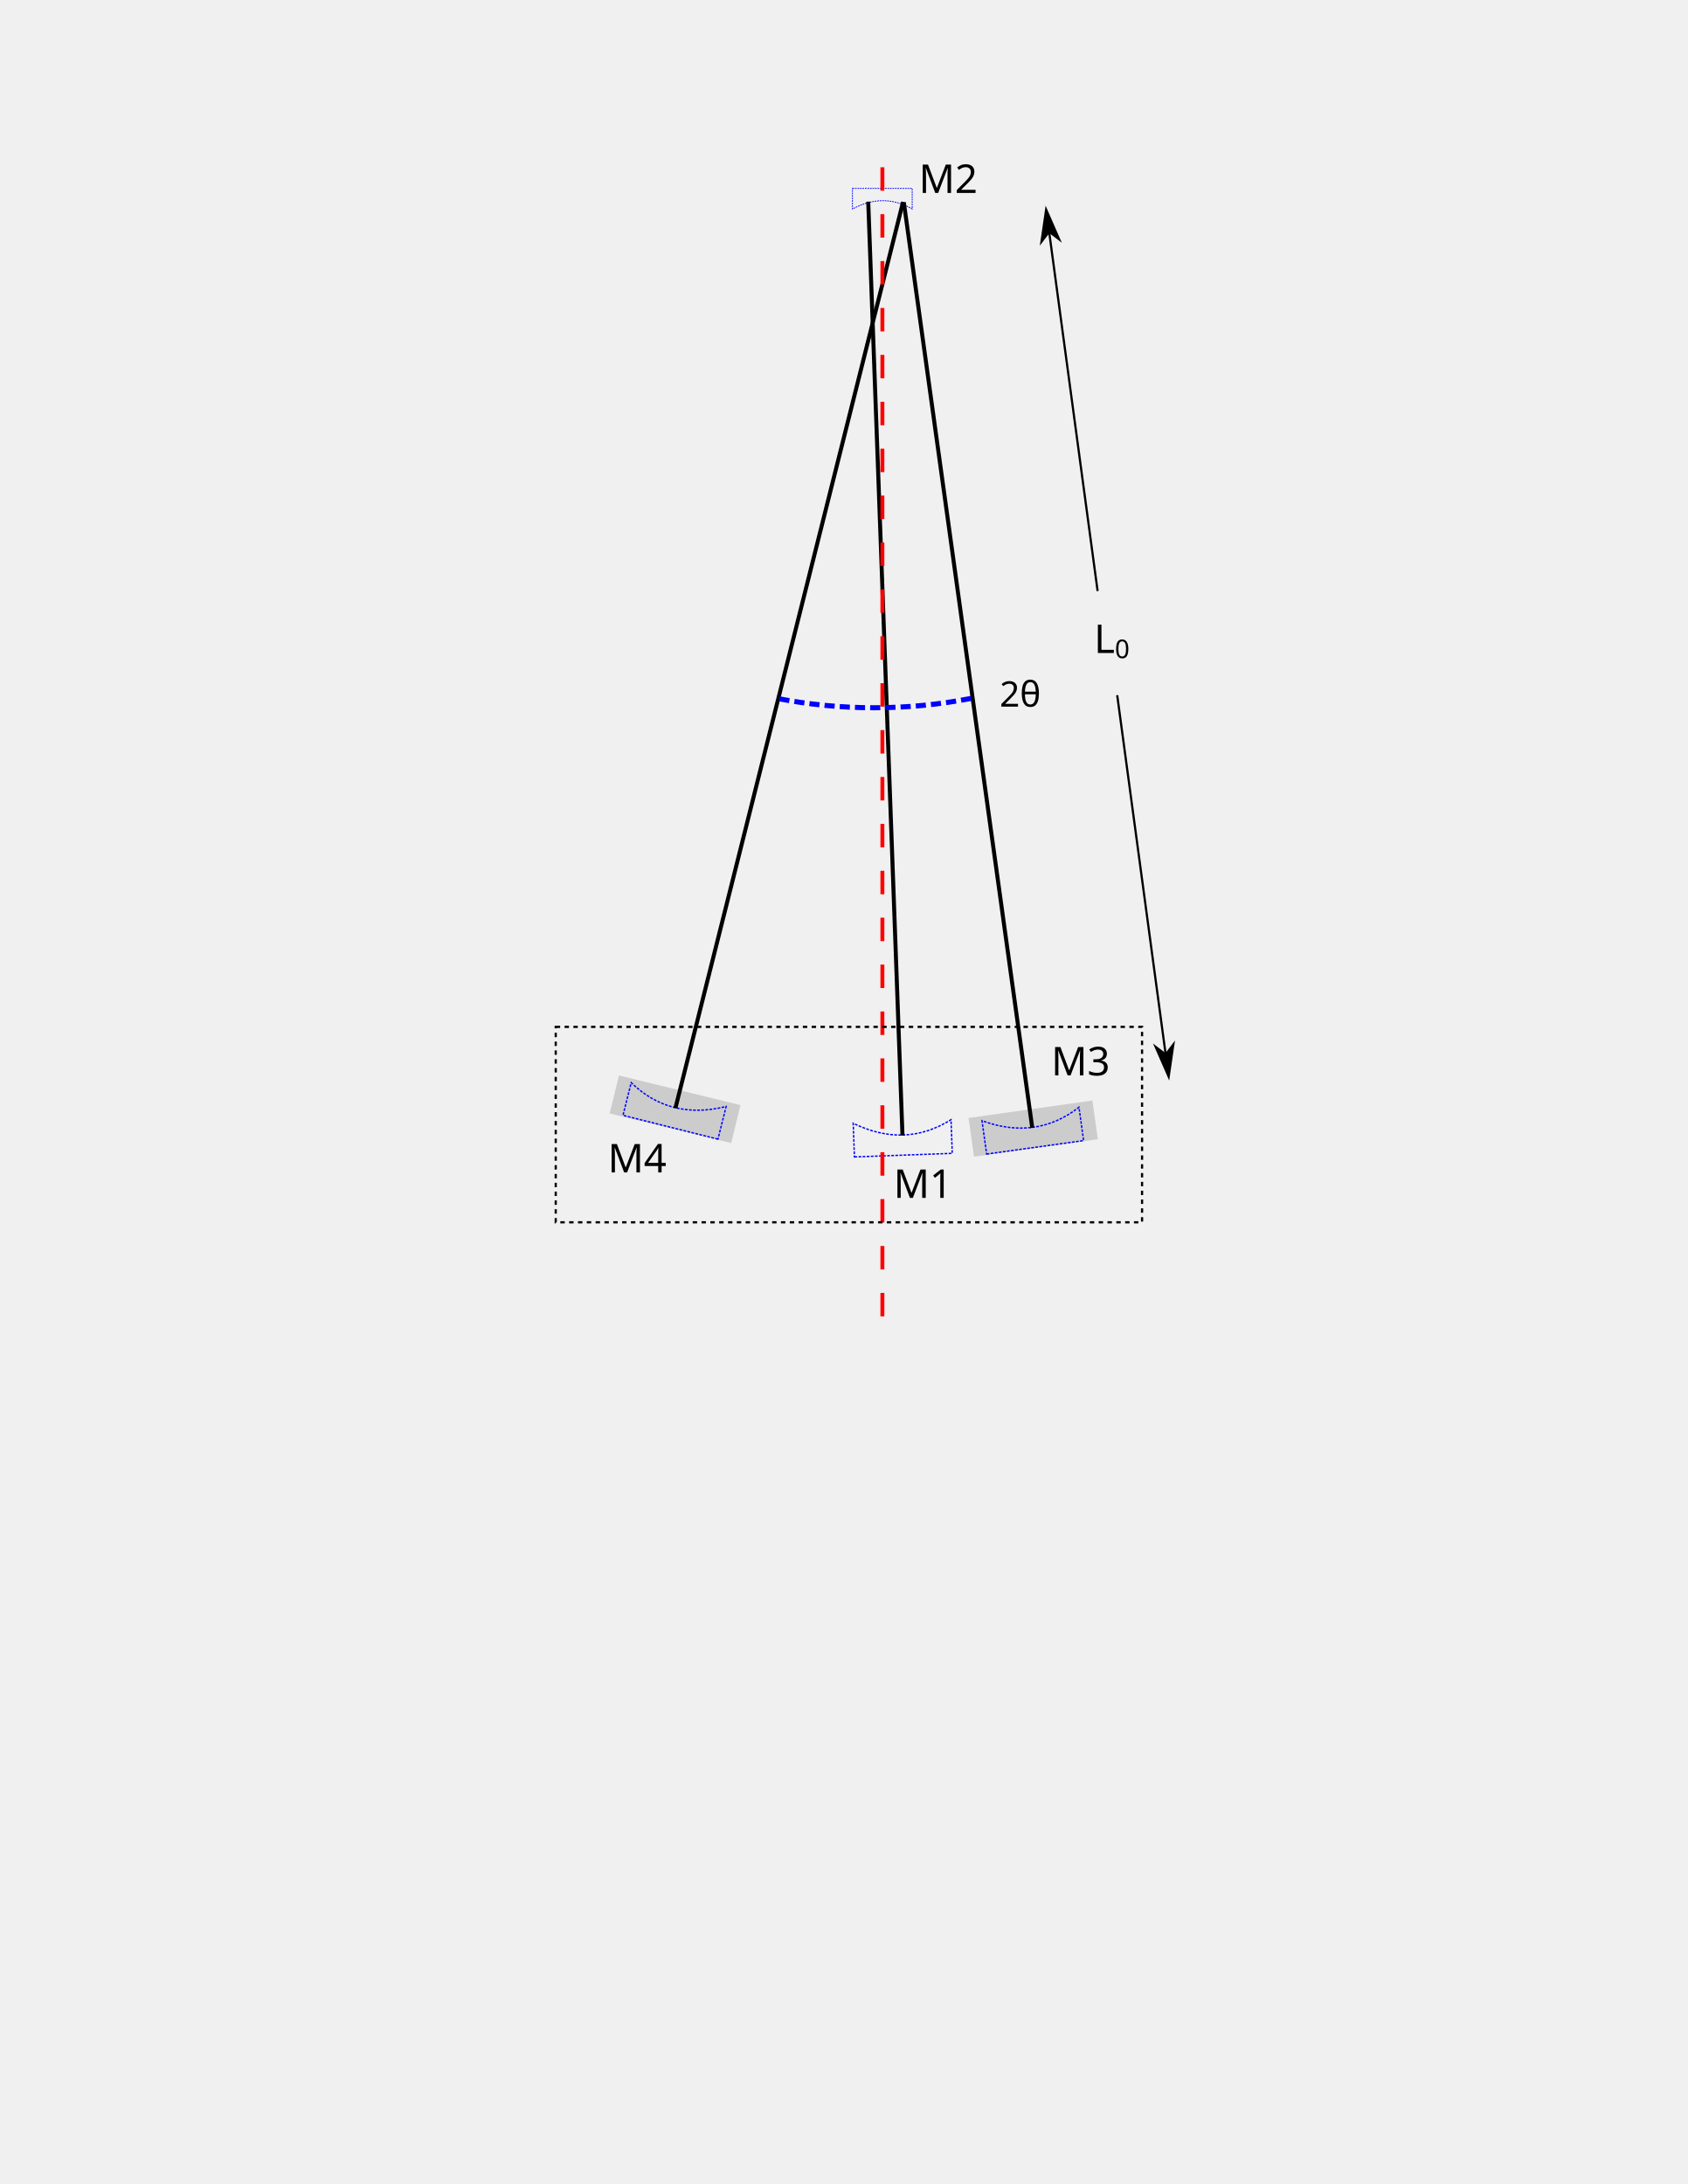
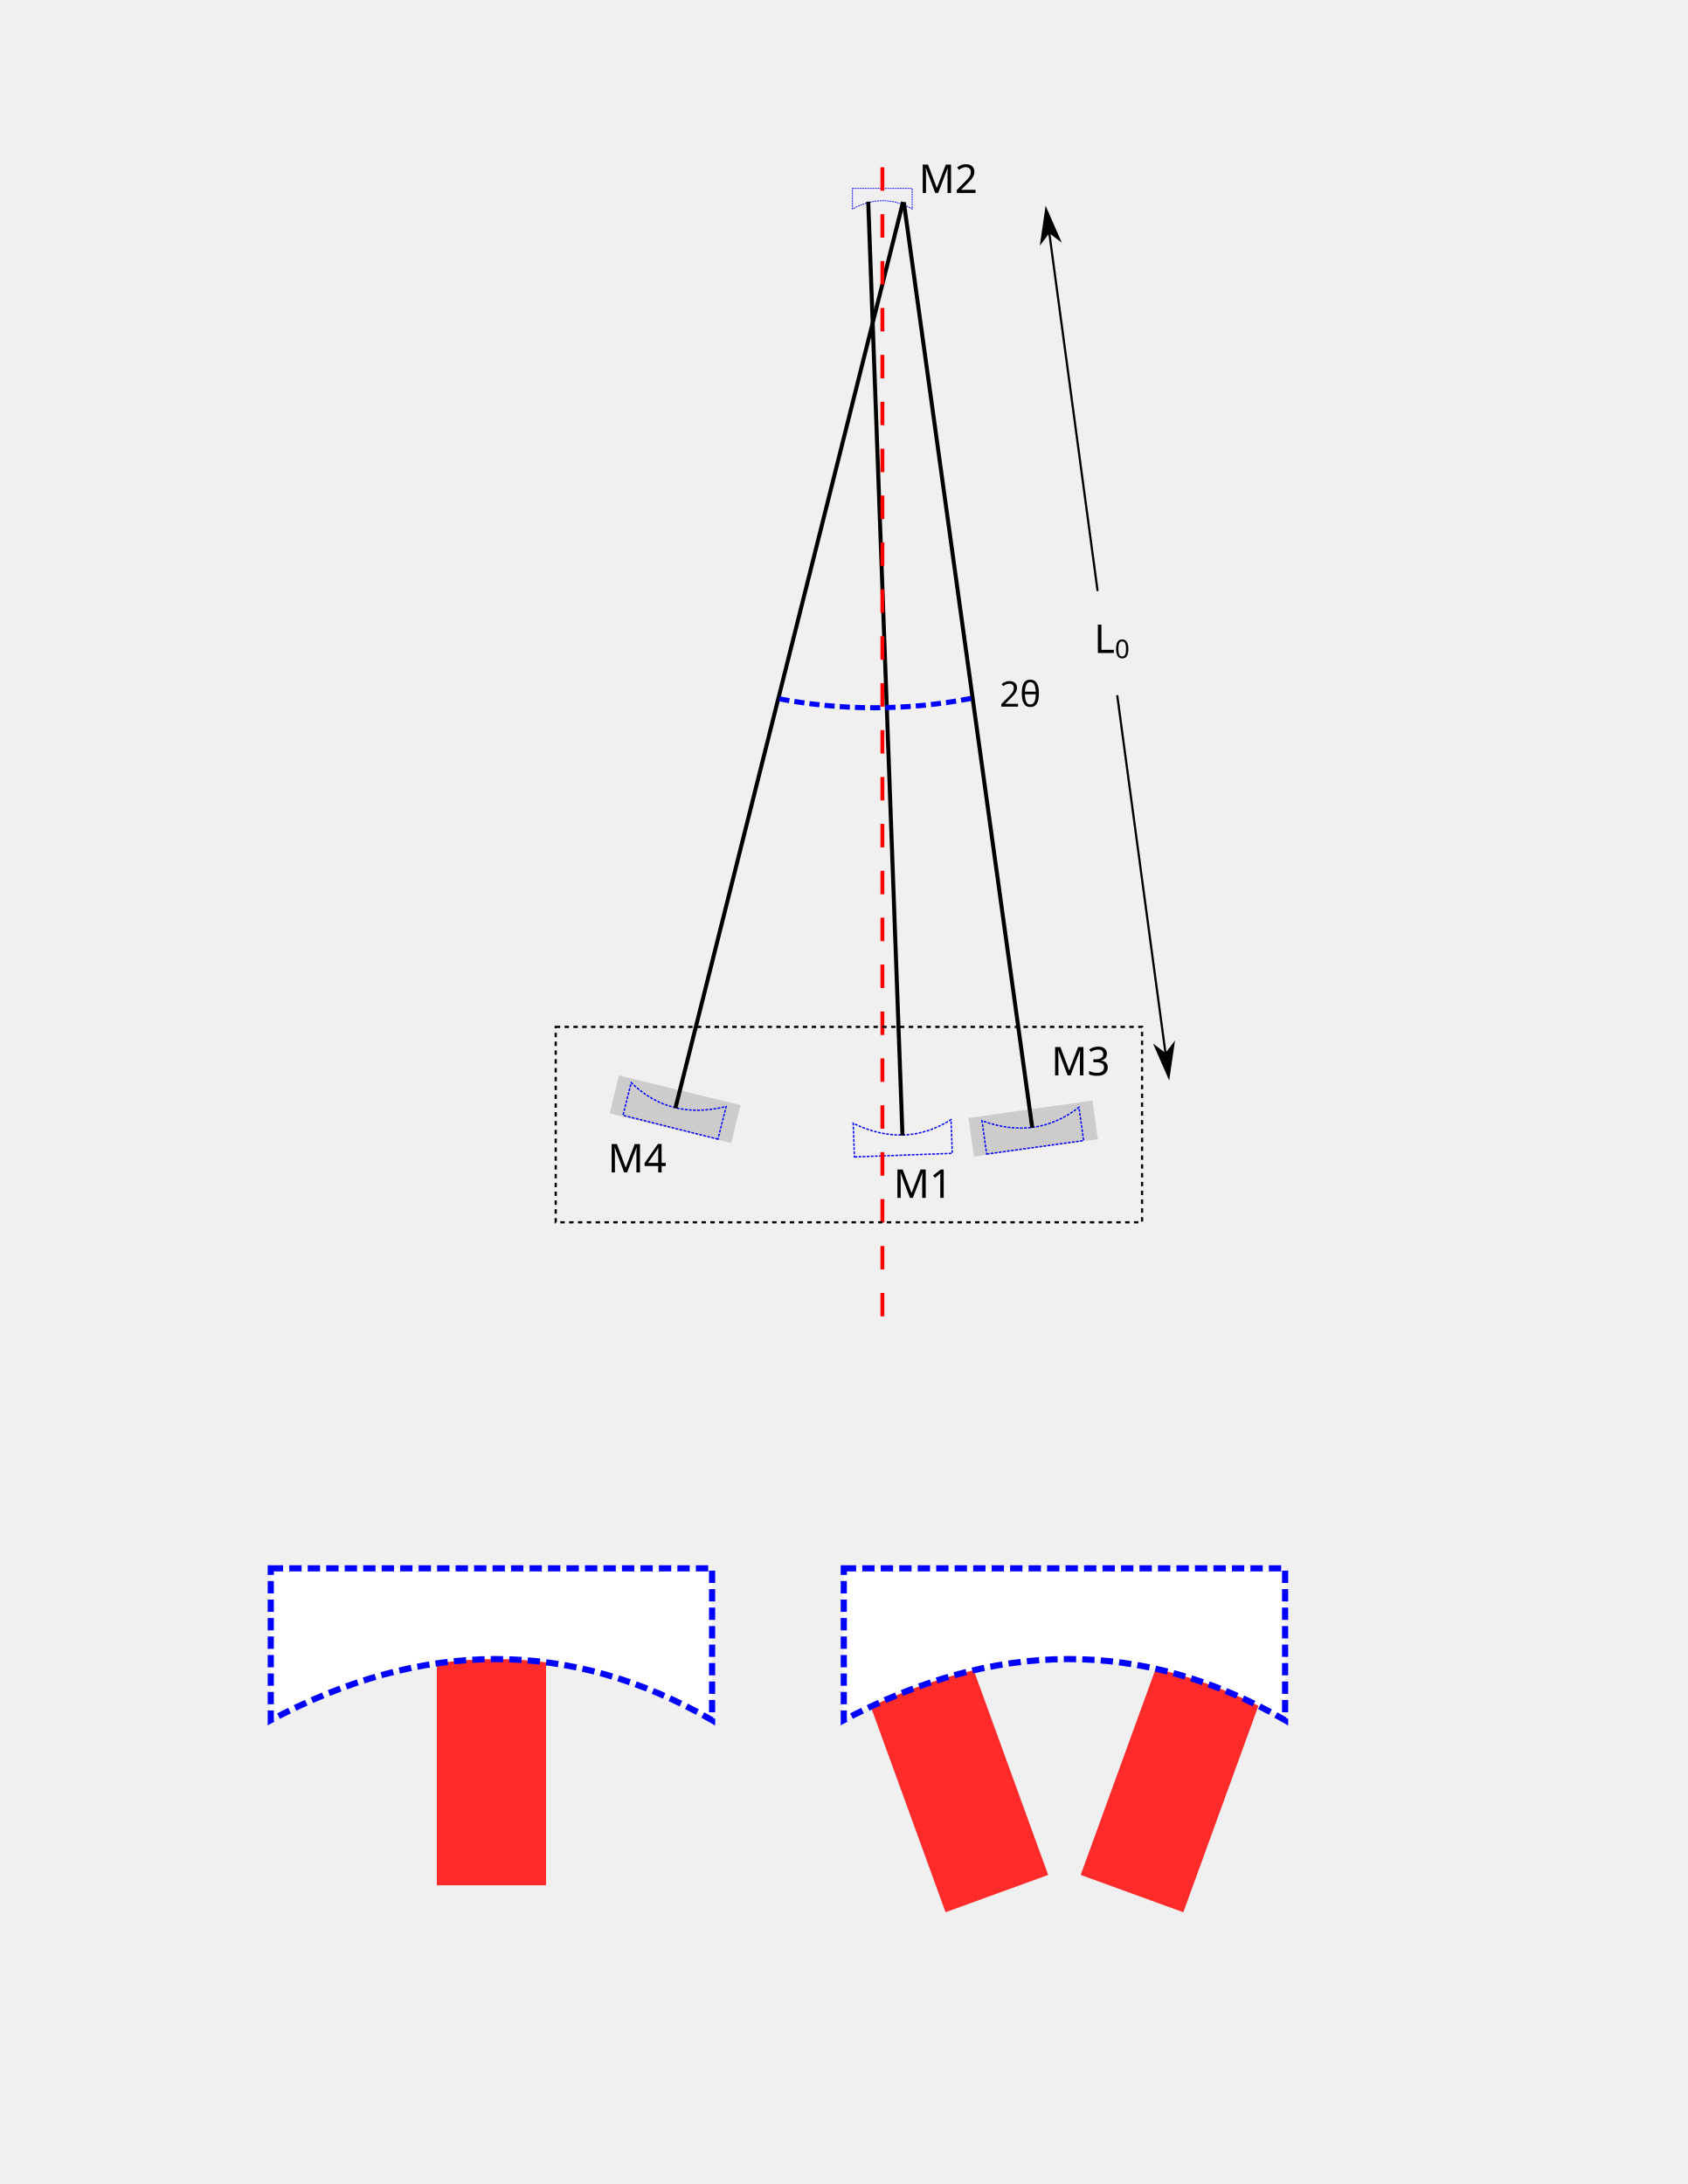
<svg xmlns="http://www.w3.org/2000/svg" width="765" height="990" id="svg2" version="1.1">
  <defs id="defs4">
    <marker orient="auto" refY="0" refX="0" id="Arrow1Mend" style="overflow:visible">
      <path id="path3899" d="M 0,0 5,-5 -12.5,0 5,5 0,0 z" style="fill-rule:evenodd;stroke:#000000;stroke-width:1pt" transform="matrix(-0.4,0,0,-0.4,-4,0)" />
    </marker>
    <marker orient="auto" refY="0" refX="0" id="Arrow1Mstart" style="overflow:visible">
      <path id="path3896" d="M 0,0 5,-5 -12.5,0 5,5 0,0 z" style="fill-rule:evenodd;stroke:#000000;stroke-width:1pt" transform="matrix(0.4,0,0,0.4,4,0)" />
    </marker>
    <marker orient="auto" refY="0" refX="0" id="Arrow1Lstart" style="overflow:visible">
      <path id="path3890" d="M 0,0 5,-5 -12.5,0 5,5 0,0 z" style="fill-rule:evenodd;stroke:#000000;stroke-width:1pt" transform="matrix(0.8,0,0,0.8,10,0)" />
    </marker>
    <marker orient="auto" refY="0" refX="0" id="Arrow1Lend" style="overflow:visible">
      <path id="path3893" d="M 0,0 5,-5 -12.5,0 5,5 0,0 z" style="fill-rule:evenodd;stroke:#000000;stroke-width:1pt" transform="matrix(-0.8,0,0,-0.8,-10,0)" />
    </marker>
    <marker orient="auto" refY="0" refX="0" id="Arrow1Lstart-4" style="overflow:visible">
      <path id="path3890-8" d="M 0,0 5,-5 -12.5,0 5,5 0,0 z" style="fill-rule:evenodd;stroke:#000000;stroke-width:1pt" transform="matrix(0.8,0,0,0.8,10,0)" />
    </marker>
    <marker orient="auto" refY="0" refX="0" id="Arrow1Lend-8" style="overflow:visible">
      <path id="path3893-2" d="M 0,0 5,-5 -12.5,0 5,5 0,0 z" style="fill-rule:evenodd;stroke:#000000;stroke-width:1pt" transform="matrix(-0.8,0,0,-0.8,-10,0)" />
    </marker>
    <marker orient="auto" refY="0" refX="0" id="Arrow1Lstart-1" style="overflow:visible">
      <path id="path3890-7" d="M 0,0 5,-5 -12.5,0 5,5 0,0 z" style="fill-rule:evenodd;stroke:#000000;stroke-width:1pt" transform="matrix(0.8,0,0,0.8,10,0)" />
    </marker>
    <marker orient="auto" refY="0" refX="0" id="Arrow1Lend-1" style="overflow:visible">
      <path id="path3893-1" d="M 0,0 5,-5 -12.5,0 5,5 0,0 z" style="fill-rule:evenodd;stroke:#000000;stroke-width:1pt" transform="matrix(-0.8,0,0,-0.8,-10,0)" />
    </marker>
    <marker orient="auto" refY="0" refX="0" id="Arrow1Lstart-2" style="overflow:visible">
      <path id="path3890-76" d="M 0,0 5,-5 -12.5,0 5,5 0,0 z" style="fill-rule:evenodd;stroke:#000000;stroke-width:1pt" transform="matrix(0.8,0,0,0.8,10,0)" />
    </marker>
    <marker orient="auto" refY="0" refX="0" id="Arrow1Lend-14" style="overflow:visible">
      <path id="path3893-23" d="M 0,0 5,-5 -12.5,0 5,5 0,0 z" style="fill-rule:evenodd;stroke:#000000;stroke-width:1pt" transform="matrix(-0.8,0,0,-0.8,-10,0)" />
    </marker>
    <marker orient="auto" refY="0" refX="0" id="Arrow1Mstart-2" style="overflow:visible">
      <path id="path3896-1" d="M 0,0 5,-5 -12.5,0 5,5 0,0 z" style="fill-rule:evenodd;stroke:#000000;stroke-width:1pt" transform="matrix(0.4,0,0,0.4,4,0)" />
    </marker>
    <marker orient="auto" refY="0" refX="0" id="Arrow1Mend-6" style="overflow:visible">
      <path id="path3899-8" d="M 0,0 5,-5 -12.5,0 5,5 0,0 z" style="fill-rule:evenodd;stroke:#000000;stroke-width:1pt" transform="matrix(-0.4,0,0,-0.4,-4,0)" />
    </marker>
    <marker orient="auto" refY="0" refX="0" id="Arrow1Mstart-9" style="overflow:visible">
      <path id="path3896-7" d="M 0,0 5,-5 -12.5,0 5,5 0,0 z" style="fill-rule:evenodd;stroke:#000000;stroke-width:1pt" transform="matrix(0.4,0,0,0.4,4,0)" />
    </marker>
    <marker orient="auto" refY="0" refX="0" id="Arrow1Mend-64" style="overflow:visible">
      <path id="path3899-5" d="M 0,0 5,-5 -12.5,0 5,5 0,0 z" style="fill-rule:evenodd;stroke:#000000;stroke-width:1pt" transform="matrix(-0.4,0,0,-0.4,-4,0)" />
    </marker>
    <marker orient="auto" refY="0" refX="0" id="marker5774" style="overflow:visible">
      <path id="path5776" d="M 0,0 5,-5 -12.5,0 5,5 0,0 z" style="fill-rule:evenodd;stroke:#000000;stroke-width:1pt" transform="matrix(0.4,0,0,0.4,4,0)" />
    </marker>
    <marker orient="auto" refY="0" refX="0" id="marker5778" style="overflow:visible">
      <path id="path5780" d="M 0,0 5,-5 -12.5,0 5,5 0,0 z" style="fill-rule:evenodd;stroke:#000000;stroke-width:1pt" transform="matrix(-0.4,0,0,-0.4,-4,0)" />
    </marker>
    <marker orient="auto" refY="0" refX="0" id="Arrow1Lstart-8" style="overflow:visible">
      <path id="path3890-6" d="M 0,0 5,-5 -12.5,0 5,5 0,0 z" style="fill-rule:evenodd;stroke:#000000;stroke-width:1pt" transform="matrix(0.8,0,0,0.8,10,0)" />
    </marker>
    <marker orient="auto" refY="0" refX="0" id="Arrow1Lend-15" style="overflow:visible">
      <path id="path3893-5" d="M 0,0 5,-5 -12.5,0 5,5 0,0 z" style="fill-rule:evenodd;stroke:#000000;stroke-width:1pt" transform="matrix(-0.8,0,0,-0.8,-10,0)" />
    </marker>
    <marker orient="auto" refY="0" refX="0" id="marker5786" style="overflow:visible">
      <path id="path5788" d="M 0,0 5,-5 -12.5,0 5,5 0,0 z" style="fill-rule:evenodd;stroke:#000000;stroke-width:1pt" transform="matrix(0.8,0,0,0.8,10,0)" />
    </marker>
    <marker orient="auto" refY="0" refX="0" id="marker5790" style="overflow:visible">
      <path id="path5792" d="M 0,0 5,-5 -12.5,0 5,5 0,0 z" style="fill-rule:evenodd;stroke:#000000;stroke-width:1pt" transform="matrix(-0.8,0,0,-0.8,-10,0)" />
    </marker>
    <marker orient="auto" refY="0" refX="0" id="marker5794" style="overflow:visible">
      <path id="path5796" d="M 0,0 5,-5 -12.5,0 5,5 0,0 z" style="fill-rule:evenodd;stroke:#000000;stroke-width:1pt" transform="matrix(-0.8,0,0,-0.8,-10,0)" />
    </marker>
    <marker orient="auto" refY="0" refX="0" id="marker5798" style="overflow:visible">
      <path id="path5800" d="M 0,0 5,-5 -12.5,0 5,5 0,0 z" style="fill-rule:evenodd;stroke:#000000;stroke-width:1pt" transform="matrix(0.8,0,0,0.8,10,0)" />
    </marker>
    <marker orient="auto" refY="0" refX="0" id="marker5802" style="overflow:visible">
      <path id="path5804" d="M 0,0 5,-5 -12.5,0 5,5 0,0 z" style="fill-rule:evenodd;stroke:#000000;stroke-width:1pt" transform="matrix(-0.8,0,0,-0.8,-10,0)" />
    </marker>
    <marker orient="auto" refY="0" refX="0" id="marker5806" style="overflow:visible">
      <path id="path5808" d="M 0,0 5,-5 -12.5,0 5,5 0,0 z" style="fill-rule:evenodd;stroke:#000000;stroke-width:1pt" transform="matrix(-0.8,0,0,-0.8,-10,0)" />
    </marker>
    <marker orient="auto" refY="0" refX="0" id="marker5798-4" style="overflow:visible">
      <path id="path5800-0" d="M 0,0 5,-5 -12.5,0 5,5 0,0 z" style="fill-rule:evenodd;stroke:#000000;stroke-width:1pt" transform="matrix(0.8,0,0,0.8,10,0)" />
    </marker>
  </defs>
  <g id="layer1" transform="translate(0,-62.36088)">
    <path style="fill:none;stroke:#0000ff;stroke-width:0.378;stroke-miterlimit:4;stroke-opacity:1;stroke-dasharray:0.756, 0.378;stroke-dashoffset:0" d="m 386.373,147.768 27.072,0 0,9.314 c -8.759,-5.046 -17.788,-4.949 -27.072,0 z" id="rect2985" />
    <path style="fill:none;stroke:#0000ff;stroke-width:0.619;stroke-miterlimit:4;stroke-opacity:1;stroke-dasharray:1.239, 0.619;stroke-dashoffset:0" d="m 387.262,586.795 44.342,-1.626 -0.559,-15.255 c -14.042,8.791 -28.837,9.174 -44.342,1.626 z" id="rect2985-7" />
    <path style="fill:none;stroke:#000000;stroke-width:1.813px;stroke-linecap:butt;stroke-linejoin:miter;stroke-opacity:1" d="M 409.041,577.071 393.519,153.776" id="path3024" />
    <rect style="fill:#cccccc;fill-opacity:1;stroke:none" id="rect3833-4" width="56.693" height="17.717" x="355.292" y="624.813" transform="matrix(0.9902208,-0.139509,0.139509,0.9902208,0,0)" />
    <path style="fill:none;stroke:#0000ff;stroke-width:0.619;stroke-miterlimit:4;stroke-opacity:1;stroke-dasharray:1.239, 0.619;stroke-dashoffset:0" d="m 447.184,585.496 43.95,-6.099 -2.098,-15.12 c -13.082,10.165 -27.763,12.041 -43.95,6.099 z" id="rect2985-7-0" />
    <path style="fill:none;stroke:#000000;stroke-width:1.813px;stroke-linecap:butt;stroke-linejoin:miter;stroke-opacity:1" d="M 467.868,573.621 409.65,154.062" id="path3024-9" />
    <rect style="fill:#cccccc;fill-opacity:1;stroke:none" id="rect3833" width="56.693" height="17.717" x="402.853" y="467.722" transform="matrix(0.971515,0.236978,-0.236978,0.971515,0,0)" />
    <path style="fill:none;stroke:#0000ff;stroke-width:0.619;stroke-miterlimit:4;stroke-opacity:1;stroke-dasharray:1.239, 0.619;stroke-dashoffset:0" d="m 325.401,578.741 -43.035,-10.81 3.719,-14.805 c 11.908,11.519 26.3,14.969 43.035,10.81 z" id="rect2985-7-0-8" />
    <path style="fill:none;stroke:#000000;stroke-width:1.813px;stroke-linecap:butt;stroke-linejoin:miter;stroke-opacity:1" d="M 306.12,564.702 409.311,153.884" id="path3024-9-8" />
    <path style="fill:none;stroke:#0000ff;stroke-width:2.3;stroke-miterlimit:4;stroke-opacity:1;stroke-dasharray:4.6, 2.3;stroke-dashoffset:0" id="path3100" d="m 433.71,286.32 c -29.026,5.642 -58.867,5.642 -87.892,0" transform="translate(6.405427,92.62978)" />
    <text xml:space="preserve" style="font-size:16px;font-style:normal;font-weight:normal;line-height:125%;letter-spacing:0px;word-spacing:0px;fill:#000000;fill-opacity:1;stroke:none;font-family:Sans" x="453.087" y="382.676" id="text3110">
      <tspan id="tspan3112" x="453.087" y="382.676">2θ</tspan>
    </text>
    <path style="fill:none;stroke:#ff0000;stroke-width:1.772;stroke-linecap:butt;stroke-linejoin:miter;stroke-miterlimit:4;stroke-opacity:1;stroke-dasharray:10.63, 10.63;stroke-dashoffset:17.717" d="m 399.937,134.644 0,531.496" id="path3151" />
    <rect style="fill:none;stroke:#000000;stroke-width:1;stroke-miterlimit:4;stroke-dasharray:2, 2;stroke-dashoffset:0" id="rect3094-9" width="265.748" height="88.583" x="251.881" y="527.841" />
    <text xml:space="preserve" style="font-size:18px;font-style:normal;font-weight:normal;line-height:125%;letter-spacing:0px;word-spacing:0px;fill:#000000;fill-opacity:1;stroke:none;font-family:Sans" x="405" y="605.361" id="text3521">
      <tspan id="tspan3523" x="405" y="605.361">M1</tspan>
    </text>
    <text xml:space="preserve" style="font-size:18px;font-style:normal;font-weight:normal;line-height:125%;letter-spacing:0px;word-spacing:0px;fill:#000000;fill-opacity:1;stroke:none;font-family:Sans" x="416.473" y="149.83" id="text3521-4">
      <tspan id="tspan3523-8" x="416.473" y="149.83">M2</tspan>
    </text>
    <text xml:space="preserve" style="font-size:18px;font-style:normal;font-weight:normal;line-height:125%;letter-spacing:0px;word-spacing:0px;fill:#000000;fill-opacity:1;stroke:none;font-family:Sans" x="476.473" y="549.83" id="text3521-7">
      <tspan id="tspan3523-3" x="476.473" y="549.83">M3</tspan>
    </text>
    <text xml:space="preserve" style="font-size:18px;font-style:normal;font-weight:normal;line-height:125%;letter-spacing:0px;word-spacing:0px;fill:#000000;fill-opacity:1;stroke:none;font-family:Sans" x="275.473" y="593.83" id="text3521-1">
      <tspan id="tspan3523-0" x="275.473" y="593.83">M4</tspan>
    </text>
    <text xml:space="preserve" style="font-size:18px;font-style:normal;font-weight:normal;line-height:125%;letter-spacing:0px;word-spacing:0px;fill:#000000;fill-opacity:1;stroke:none;font-family:Sans" x="495.857" y="358.361" id="text3564">
      <tspan id="tspan3566" x="495.857" y="358.361">L<tspan style="font-size:65.001%;baseline-shift:sub" id="tspan3568">0</tspan>
      </tspan>
    </text>
    <path style="fill:none;stroke:#000000;stroke-width:0.992;stroke-linecap:butt;stroke-linejoin:miter;stroke-miterlimit:4;stroke-opacity:1;stroke-dasharray:none;marker-start:url(#marker5798)" d="M 529.672,550.259 506.36,377.49" id="path3286" />
    <path style="fill:none;stroke:#000000;stroke-width:0.992;stroke-linecap:butt;stroke-linejoin:miter;stroke-miterlimit:4;stroke-opacity:1;stroke-dasharray:none;marker-start:url(#marker5798)" d="m 474.171,157.499 23.313,172.768" id="path3286-9" />
+     <rect style="fill:#ff2a2a;fill-opacity:1;stroke:none" id="rect3295" width="49.497" height="106.066" x="197.99" y="810.894" />
+     <path style="fill:#ffffff;stroke:#0000ff;stroke-width:2.792;stroke-miterlimit:4;stroke-opacity:1;stroke-dasharray:5.585, 2.792;stroke-dashoffset:0" d="m 122.728,773.295 200.02,0 0,68.814 c -64.711,-37.284 -131.423,-36.562 -200.02,0 z" id="rect2985-1" />
+     <g id="g3333" transform="translate(-2.22543,0)">
+       <rect transform="matrix(0.9397934,-0.3417431,0.3417431,0.9397934,0,0)" y="914.386" x="87.314" height="106.066" width="49.497" id="rect3295-4" style="fill:#ff2a2a;fill-opacity:1;stroke:none" />
+       <rect transform="matrix(-0.9397934,-0.3417431,-0.3417431,0.9397934,0,0)" y="583.118" x="-823.672" height="106.066" width="49.497" id="rect3295-4-0" style="fill:#ff2a2a;fill-opacity:1;stroke:none" />
+     </g>
+     <path style="fill:#ffffff;stroke:#0000ff;stroke-width:2.792;stroke-miterlimit:4;stroke-opacity:1;stroke-dasharray:5.585, 2.792;stroke-dashoffset:0" d="m 382.438,773.295 200.02,0 0,68.814 c -64.711,-37.284 -131.423,-36.562 -200.02,0 z" id="rect2985-1-7" />
  </g>
</svg>
